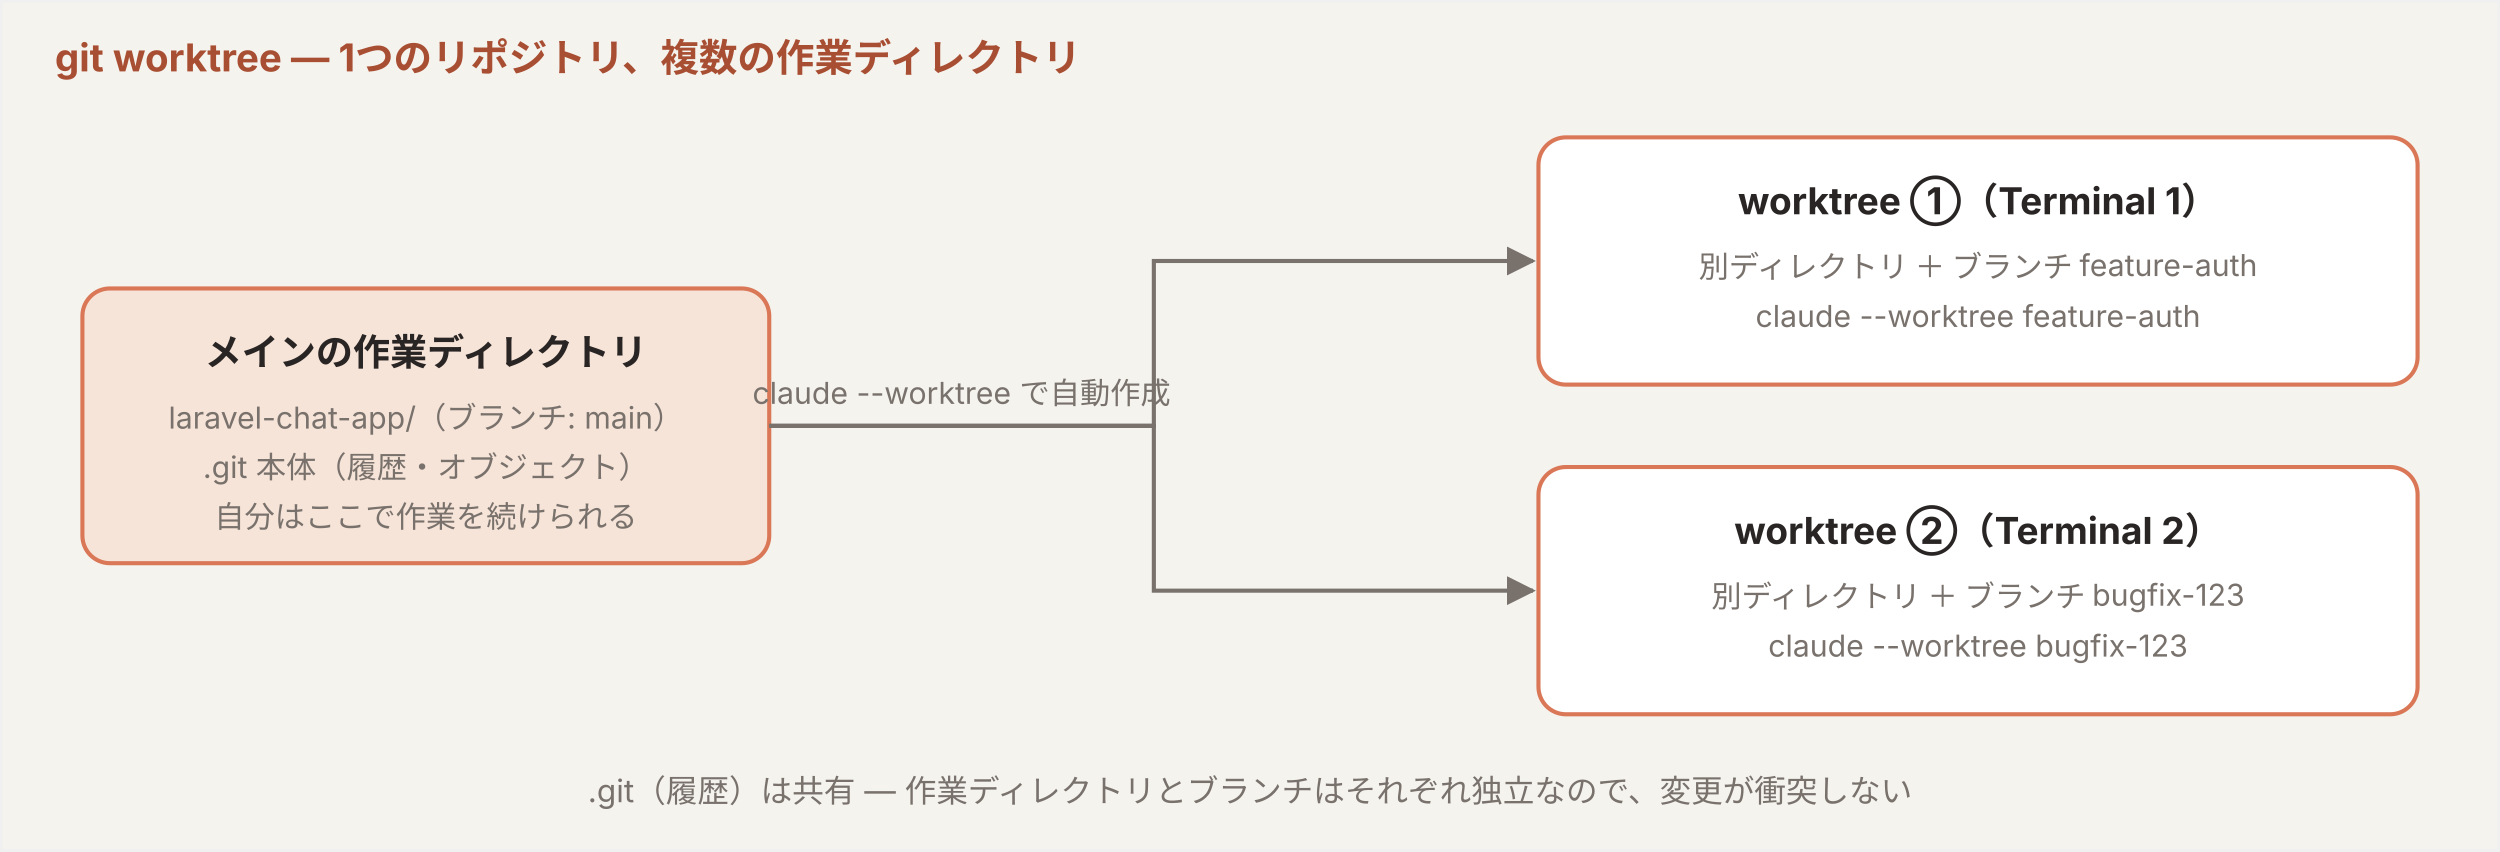
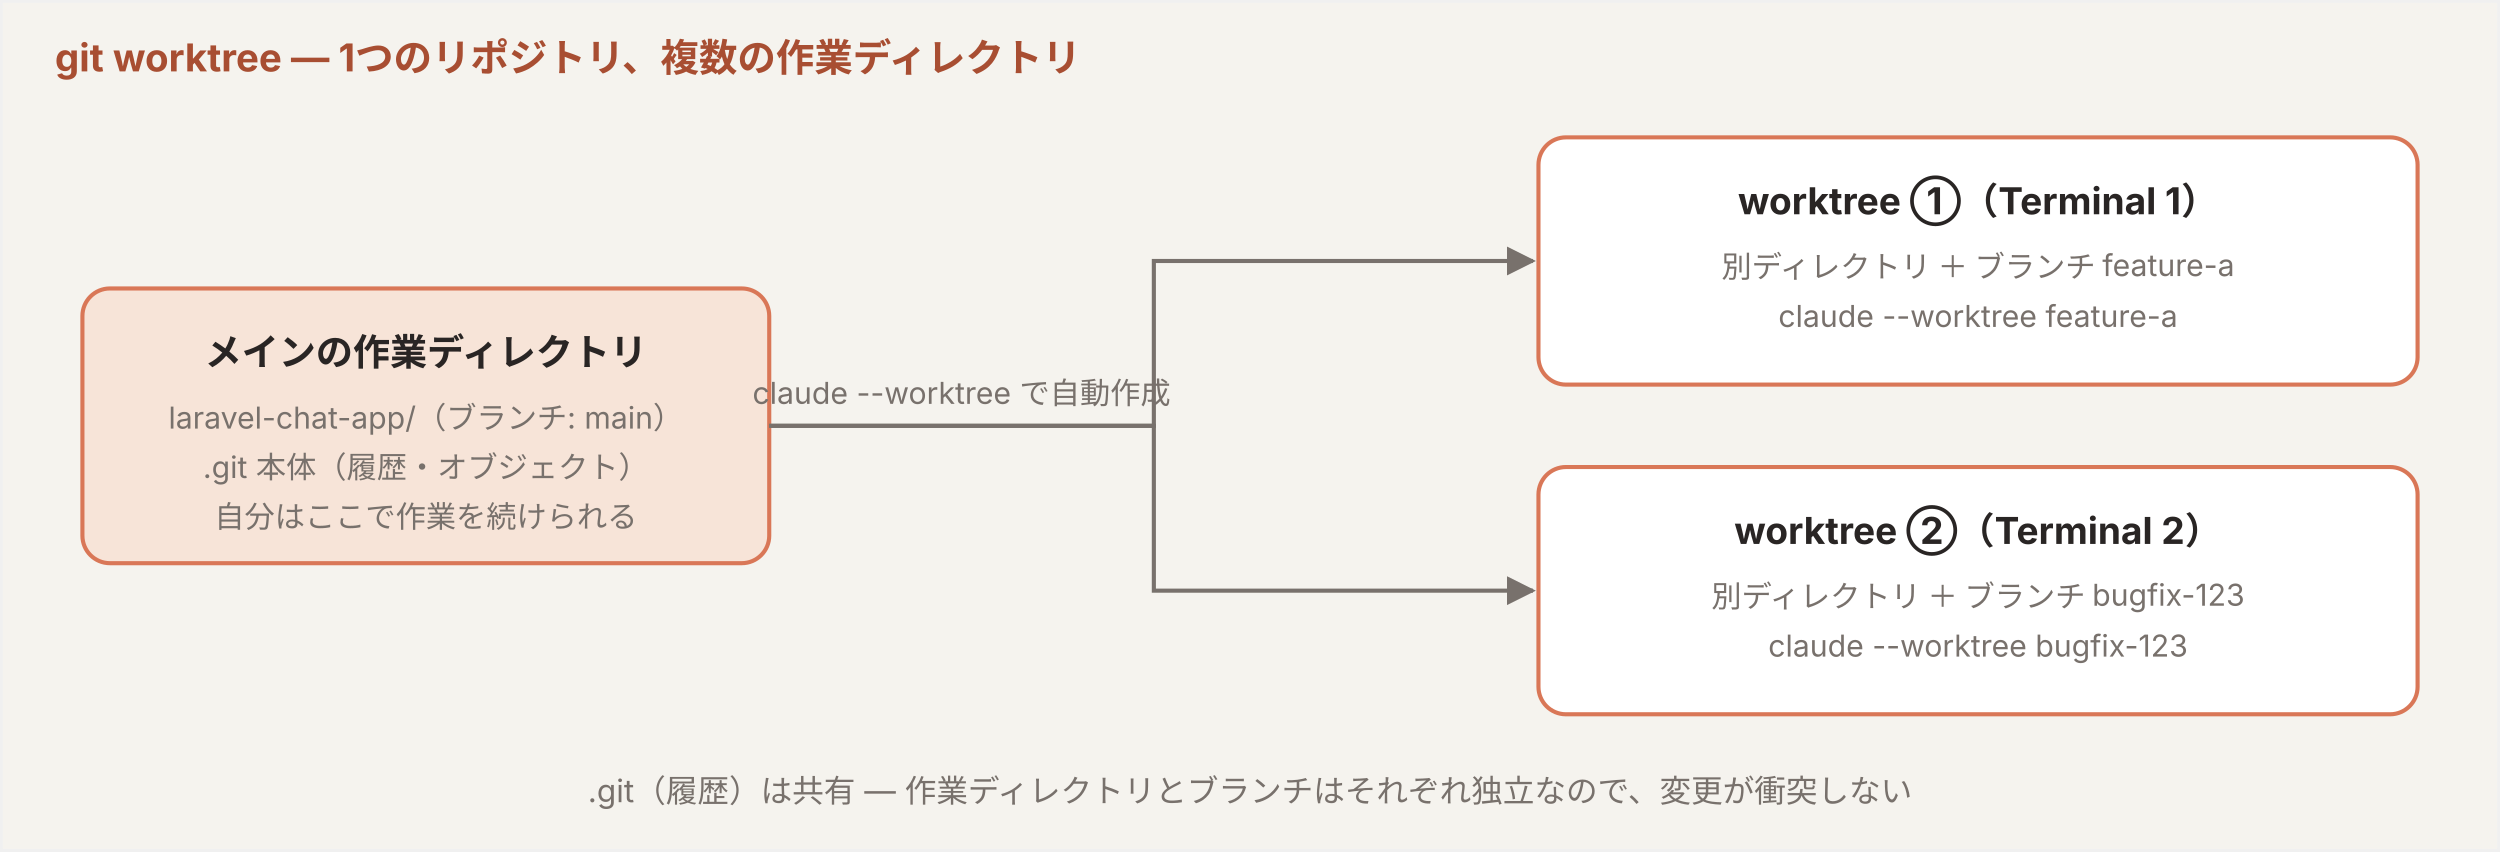
<svg xmlns="http://www.w3.org/2000/svg" viewBox="0 0 910 310" font-family="-apple-system, BlinkMacSystemFont, 'Hiragino Sans', 'Noto Sans JP', sans-serif">
  <defs>
    <marker id="ar" viewBox="0 0 10 10" refX="9" refY="5" markerWidth="7" markerHeight="7" orient="auto-start-reverse">
      <path d="M 0 0 L 10 5 L 0 10 z" fill="#78716c" />
    </marker>
  </defs>
  <rect x="1" y="1" width="908" height="308" fill="#f5f3ee" />
  <text x="20" y="26" font-size="14" font-weight="700" fill="#a84e32">git worktree — 1つのリポジトリ、複数の作業ディレクトリ</text>
  <rect x="30" y="105" width="250" height="100" rx="10" fill="#f7e4d8" stroke="#d97757" stroke-width="1.5" />
  <text x="155" y="133" font-size="13.5" font-weight="700" fill="#292524" text-anchor="middle">メインの作業ディレクトリ</text>
  <text x="155" y="156" font-size="11" fill="#78716c" text-anchor="middle">laravel-chat-app/（ブランチ: main）</text>
  <text x="155" y="174" font-size="11" fill="#78716c" text-anchor="middle">.git 本体（履歴・オブジェクト）</text>
  <text x="155" y="192" font-size="11" fill="#78716c" text-anchor="middle">自分はここで作業を続けられる</text>
  <rect x="560" y="50" width="320" height="90" rx="10" fill="#ffffff" stroke="#d97757" stroke-width="1.5" />
  <text x="720" y="78" font-size="13.5" font-weight="700" fill="#292524" text-anchor="middle">worktree ①（Terminal 1）</text>
-   <text x="720" y="101" font-size="11" fill="#78716c" text-anchor="middle">別ディレクトリ ＋ ブランチ feature-auth</text>
-   <text x="720" y="119" font-size="11" fill="#78716c" text-anchor="middle">claude --worktree feature-auth</text>
+   <text x="720" y="101" font-size="11" fill="#78716c" text-anchor="middle">別ディレクトリ ＋ ブランチ feature-a</text>
+   <text x="720" y="119" font-size="11" fill="#78716c" text-anchor="middle">claude --worktree feature-a</text>
  <rect x="560" y="170" width="320" height="90" rx="10" fill="#ffffff" stroke="#d97757" stroke-width="1.5" />
  <text x="720" y="198" font-size="13.5" font-weight="700" fill="#292524" text-anchor="middle">worktree ②（Terminal 2）</text>
  <text x="720" y="221" font-size="11" fill="#78716c" text-anchor="middle">別ディレクトリ ＋ ブランチ bugfix-123</text>
  <text x="720" y="239" font-size="11" fill="#78716c" text-anchor="middle">claude --worktree bugfix-123</text>
  <path d="M 280 155 H 420 V 95 H 558" fill="none" stroke="#78716c" stroke-width="1.5" marker-end="url(#ar)" />
  <path d="M 280 155 H 420 V 215 H 558" fill="none" stroke="#78716c" stroke-width="1.5" marker-end="url(#ar)" />
  <text x="350" y="147" font-size="11" fill="#78716c" text-anchor="middle">claude --worktree で自動作成</text>
  <text x="455" y="292" font-size="11.5" fill="#78716c" text-anchor="middle">.git（履歴）は共有 — 作業ディレクトリとブランチはそれぞれ独立なので、変更が衝突しない</text>
</svg>
